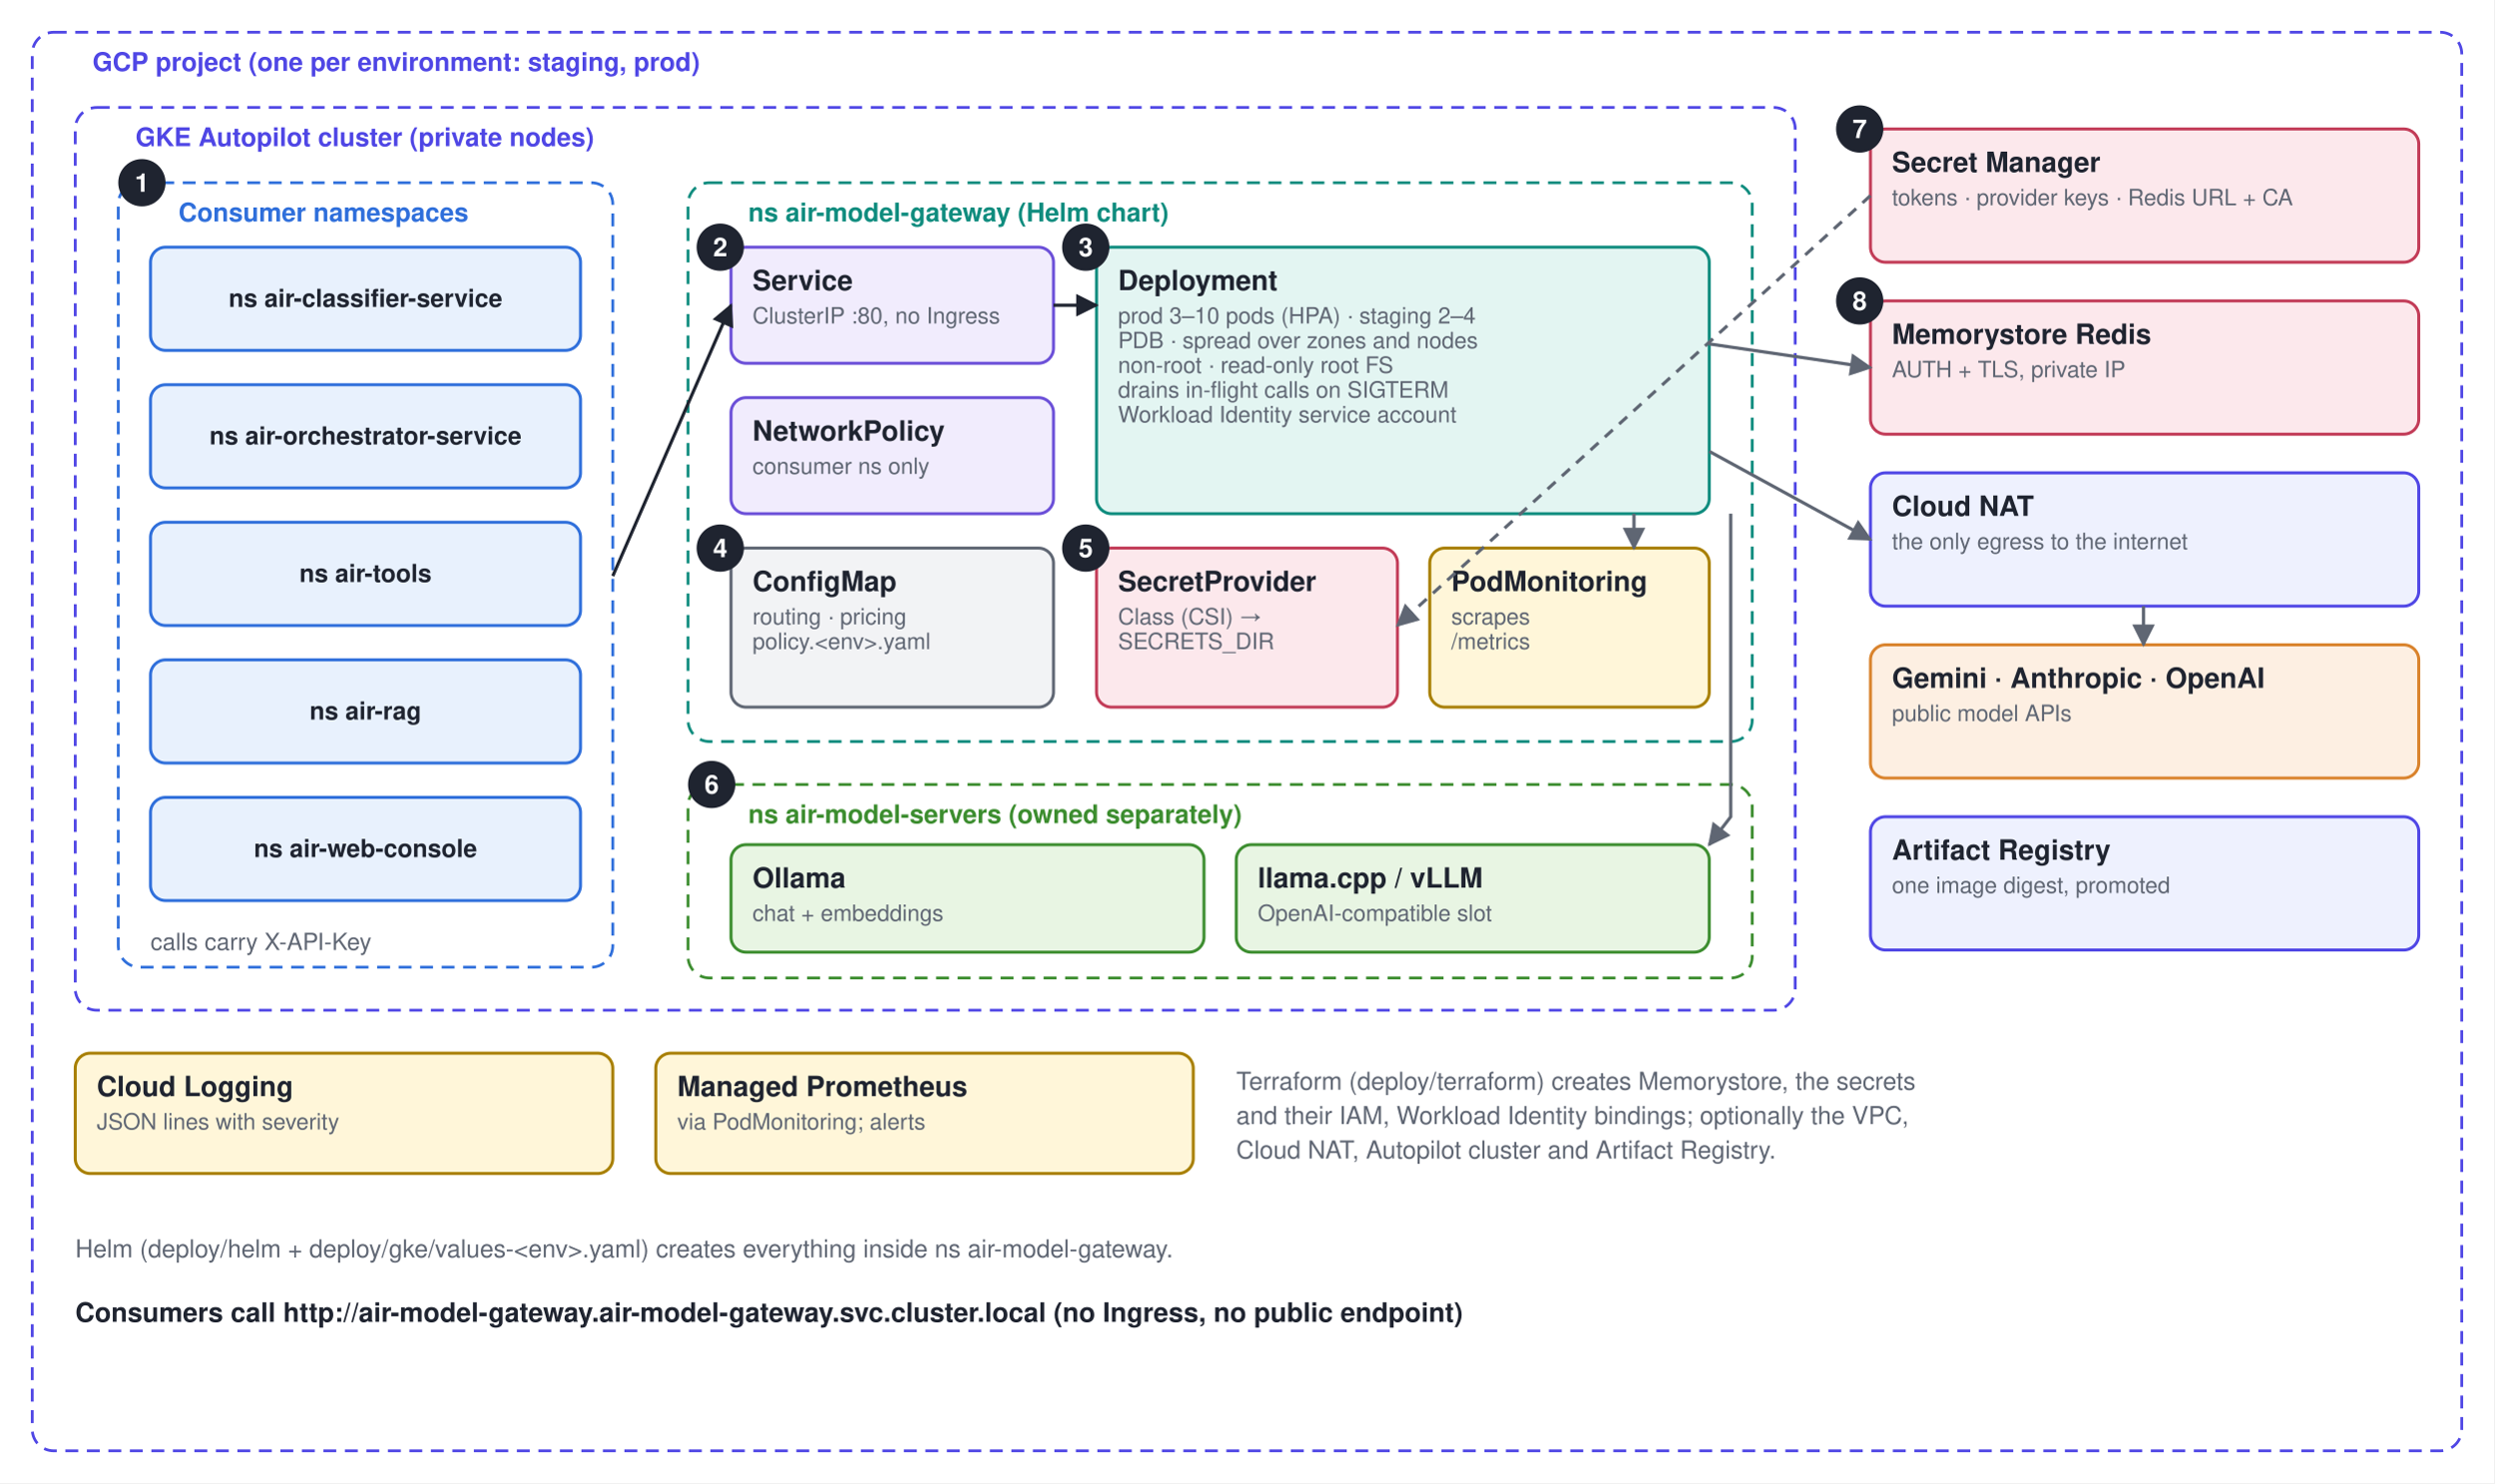
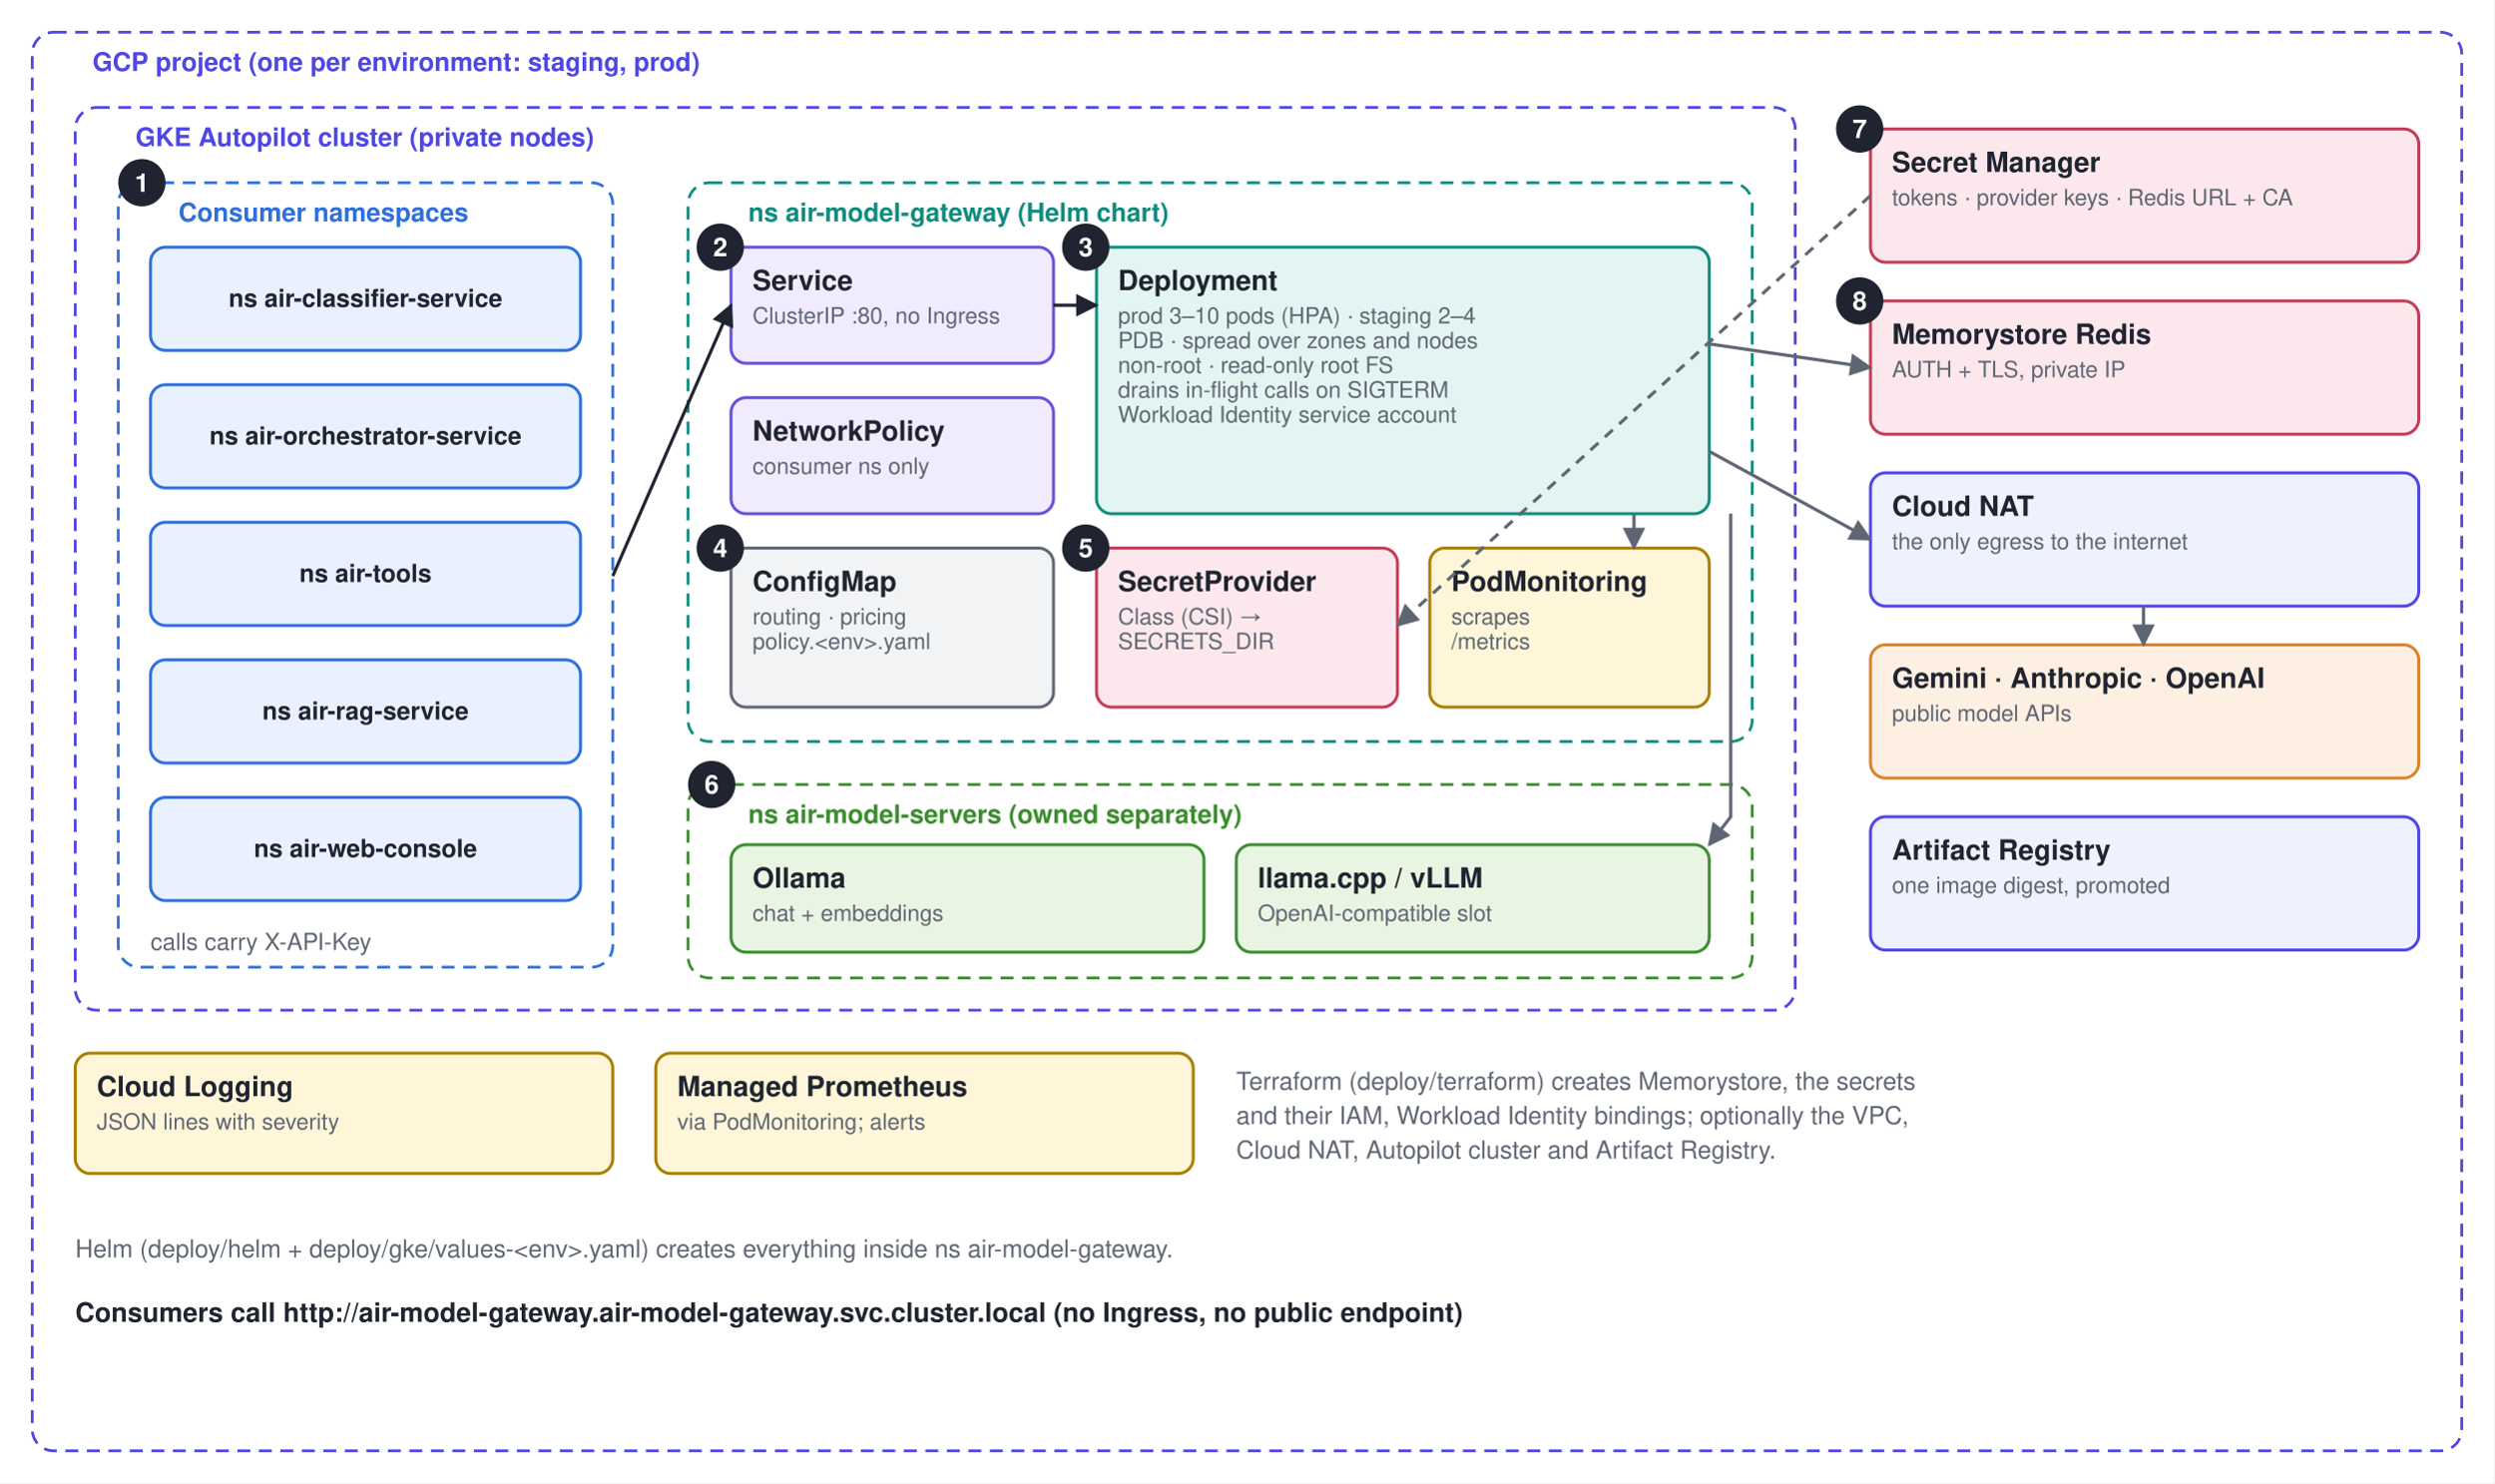
<svg xmlns="http://www.w3.org/2000/svg" viewBox="0 0 1160 690" width="1160" height="690" font-family="'Helvetica Neue', Helvetica, Arial, sans-serif" role="img">
  <defs>
    <marker id="arrow-ink" viewBox="0 0 10 10" refX="9" refY="5" markerWidth="7" markerHeight="7" orient="auto-start-reverse">
      <path d="M0,0 L10,5 L0,10 z" fill="#1F2430" />
    </marker>
    <marker id="arrow-muted" viewBox="0 0 10 10" refX="9" refY="5" markerWidth="7" markerHeight="7" orient="auto-start-reverse">
      <path d="M0,0 L10,5 L0,10 z" fill="#5F6673" />
    </marker>
    <marker id="arrow-error" viewBox="0 0 10 10" refX="9" refY="5" markerWidth="7" markerHeight="7" orient="auto-start-reverse">
      <path d="M0,0 L10,5 L0,10 z" fill="#C62828" />
    </marker>
  </defs>
  <rect width="1160" height="690" fill="#FFFFFF" />
  <rect x="15" y="15" width="1130" height="660" rx="10" fill="none" stroke="#4F46E5" stroke-width="1.3" stroke-dasharray="6 4" />
  <text x="43" y="33" font-size="12" font-weight="bold" fill="#4F46E5" text-anchor="start">GCP project  (one per environment: staging, prod)</text>
  <rect x="35" y="50" width="800" height="420" rx="10" fill="none" stroke="#4F46E5" stroke-width="1.3" stroke-dasharray="6 4" />
  <text x="63" y="68" font-size="12" font-weight="bold" fill="#4F46E5" text-anchor="start">GKE Autopilot cluster  (private nodes)</text>
  <rect x="55" y="85" width="230" height="365" rx="10" fill="none" stroke="#2F6FDB" stroke-width="1.3" stroke-dasharray="6 4" />
  <text x="83" y="103" font-size="12" font-weight="bold" fill="#2F6FDB" text-anchor="start">Consumer namespaces</text>
  <rect x="70" y="115" width="200" height="48" rx="7" fill="#E8F1FD" stroke="#2F6FDB" stroke-width="1.4" />
  <text x="170.0" y="142.75" font-size="11.5" font-weight="bold" fill="#1F2430" text-anchor="middle">ns air-classifier-service</text>
  <rect x="70" y="179" width="200" height="48" rx="7" fill="#E8F1FD" stroke="#2F6FDB" stroke-width="1.4" />
  <text x="170.0" y="206.75" font-size="11.5" font-weight="bold" fill="#1F2430" text-anchor="middle">ns air-orchestrator-service</text>
  <rect x="70" y="243" width="200" height="48" rx="7" fill="#E8F1FD" stroke="#2F6FDB" stroke-width="1.4" />
  <text x="170.0" y="270.75" font-size="11.5" font-weight="bold" fill="#1F2430" text-anchor="middle">ns air-tools</text>
  <rect x="70" y="307" width="200" height="48" rx="7" fill="#E8F1FD" stroke="#2F6FDB" stroke-width="1.4" />
-   <text x="170.0" y="334.75" font-size="11.5" font-weight="bold" fill="#1F2430" text-anchor="middle">ns air-rag</text>
+   <text x="170.0" y="334.75" font-size="11.5" font-weight="bold" fill="#1F2430" text-anchor="middle">ns air-rag-service</text>
  <rect x="70" y="371" width="200" height="48" rx="7" fill="#E8F1FD" stroke="#2F6FDB" stroke-width="1.4" />
  <text x="170.0" y="398.75" font-size="11.5" font-weight="bold" fill="#1F2430" text-anchor="middle">ns air-web-console</text>
  <rect x="320" y="85" width="495" height="260" rx="10" fill="none" stroke="#0F8C7E" stroke-width="1.3" stroke-dasharray="6 4" />
  <text x="348" y="103" font-size="12" font-weight="bold" fill="#0F8C7E" text-anchor="start">ns air-model-gateway  (Helm chart)</text>
  <rect x="340" y="115" width="150" height="54" rx="7" fill="#F1ECFD" stroke="#6B4FD8" stroke-width="1.4" />
  <text x="350" y="135" font-size="13" font-weight="bold" fill="#1F2430" text-anchor="start">Service</text>
  <text x="350" y="150.5" font-size="10.5" font-weight="normal" fill="#5F6673" text-anchor="start">ClusterIP :80, no Ingress</text>
  <rect x="340" y="185" width="150" height="54" rx="7" fill="#F1ECFD" stroke="#6B4FD8" stroke-width="1.4" />
  <text x="350" y="205" font-size="13" font-weight="bold" fill="#1F2430" text-anchor="start">NetworkPolicy</text>
  <text x="350" y="220.5" font-size="10.5" font-weight="normal" fill="#5F6673" text-anchor="start">consumer ns only</text>
  <rect x="510" y="115" width="285" height="124" rx="7" fill="#E3F5F2" stroke="#0F8C7E" stroke-width="1.4" />
  <text x="520" y="135" font-size="13" font-weight="bold" fill="#1F2430" text-anchor="start">Deployment</text>
  <text x="520" y="150.5" font-size="10.5" font-weight="normal" fill="#5F6673" text-anchor="start">prod 3–10 pods (HPA) · staging 2–4</text>
  <text x="520" y="162.0" font-size="10.5" font-weight="normal" fill="#5F6673" text-anchor="start">PDB · spread over zones and nodes</text>
  <text x="520" y="173.5" font-size="10.5" font-weight="normal" fill="#5F6673" text-anchor="start">non-root · read-only root FS</text>
  <text x="520" y="185.0" font-size="10.5" font-weight="normal" fill="#5F6673" text-anchor="start">drains in-flight calls on SIGTERM</text>
  <text x="520" y="196.5" font-size="10.5" font-weight="normal" fill="#5F6673" text-anchor="start">Workload Identity service account</text>
  <rect x="340" y="255" width="150" height="74" rx="7" fill="#F2F3F5" stroke="#5F6673" stroke-width="1.4" />
  <text x="350" y="275" font-size="13" font-weight="bold" fill="#1F2430" text-anchor="start">ConfigMap</text>
  <text x="350" y="290.5" font-size="10.5" font-weight="normal" fill="#5F6673" text-anchor="start">routing · pricing</text>
  <text x="350" y="302.0" font-size="10.5" font-weight="normal" fill="#5F6673" text-anchor="start">policy.&lt;env&gt;.yaml</text>
  <rect x="510" y="255" width="140" height="74" rx="7" fill="#FCE8EC" stroke="#C23B57" stroke-width="1.4" />
  <text x="520" y="275" font-size="13" font-weight="bold" fill="#1F2430" text-anchor="start">SecretProvider</text>
  <text x="520" y="290.5" font-size="10.5" font-weight="normal" fill="#5F6673" text-anchor="start">Class (CSI) →</text>
  <text x="520" y="302.0" font-size="10.5" font-weight="normal" fill="#5F6673" text-anchor="start">SECRETS_DIR</text>
  <rect x="665" y="255" width="130" height="74" rx="7" fill="#FFF6D9" stroke="#A87F00" stroke-width="1.4" />
  <text x="675" y="275" font-size="13" font-weight="bold" fill="#1F2430" text-anchor="start">PodMonitoring</text>
  <text x="675" y="290.5" font-size="10.5" font-weight="normal" fill="#5F6673" text-anchor="start">scrapes</text>
  <text x="675" y="302.0" font-size="10.5" font-weight="normal" fill="#5F6673" text-anchor="start">/metrics</text>
  <polyline points="285,268 340,142" fill="none" stroke="#1F2430" stroke-width="1.5" marker-end="url(#arrow-ink)" />
  <text x="70" y="442" font-size="11" font-weight="normal" fill="#5F6673" text-anchor="start">calls carry X-API-Key</text>
  <polyline points="490,142 510,142" fill="none" stroke="#1F2430" stroke-width="1.5" marker-end="url(#arrow-ink)" />
  <rect x="320" y="365" width="495" height="90" rx="10" fill="none" stroke="#3C8D2F" stroke-width="1.3" stroke-dasharray="6 4" />
  <text x="348" y="383" font-size="12" font-weight="bold" fill="#3C8D2F" text-anchor="start">ns air-model-servers  (owned separately)</text>
  <rect x="340" y="393" width="220" height="50" rx="7" fill="#E8F5E3" stroke="#3C8D2F" stroke-width="1.4" />
  <text x="350" y="413" font-size="13" font-weight="bold" fill="#1F2430" text-anchor="start">Ollama</text>
  <text x="350" y="428.5" font-size="10.5" font-weight="normal" fill="#5F6673" text-anchor="start">chat + embeddings</text>
  <rect x="575" y="393" width="220" height="50" rx="7" fill="#E8F5E3" stroke="#3C8D2F" stroke-width="1.4" />
  <text x="585" y="413" font-size="13" font-weight="bold" fill="#1F2430" text-anchor="start">llama.cpp / vLLM</text>
  <text x="585" y="428.5" font-size="10.5" font-weight="normal" fill="#5F6673" text-anchor="start">OpenAI-compatible slot</text>
  <polyline points="760,239 760,255" fill="none" stroke="#5F6673" stroke-width="1.5" marker-end="url(#arrow-muted)" />
  <polyline points="805,239 805,380 795,393" fill="none" stroke="#5F6673" stroke-width="1.5" marker-end="url(#arrow-muted)" />
  <rect x="870" y="60" width="255" height="62" rx="7" fill="#FCE8EC" stroke="#C23B57" stroke-width="1.4" />
  <text x="880" y="80" font-size="13" font-weight="bold" fill="#1F2430" text-anchor="start">Secret Manager</text>
  <text x="880" y="95.5" font-size="10.5" font-weight="normal" fill="#5F6673" text-anchor="start">tokens · provider keys · Redis URL + CA</text>
  <rect x="870" y="140" width="255" height="62" rx="7" fill="#FCE8EC" stroke="#C23B57" stroke-width="1.4" />
  <text x="880" y="160" font-size="13" font-weight="bold" fill="#1F2430" text-anchor="start">Memorystore Redis</text>
  <text x="880" y="175.5" font-size="10.5" font-weight="normal" fill="#5F6673" text-anchor="start">AUTH + TLS, private IP</text>
  <rect x="870" y="220" width="255" height="62" rx="7" fill="#EEF1FE" stroke="#4F46E5" stroke-width="1.4" />
  <text x="880" y="240" font-size="13" font-weight="bold" fill="#1F2430" text-anchor="start">Cloud NAT</text>
  <text x="880" y="255.5" font-size="10.5" font-weight="normal" fill="#5F6673" text-anchor="start">the only egress to the internet</text>
  <rect x="870" y="300" width="255" height="62" rx="7" fill="#FDEFE2" stroke="#D9822B" stroke-width="1.4" />
  <text x="880" y="320" font-size="13" font-weight="bold" fill="#1F2430" text-anchor="start">Gemini · Anthropic · OpenAI</text>
  <text x="880" y="335.5" font-size="10.5" font-weight="normal" fill="#5F6673" text-anchor="start">public model APIs</text>
  <rect x="870" y="380" width="255" height="62" rx="7" fill="#EEF1FE" stroke="#4F46E5" stroke-width="1.4" />
  <text x="880" y="400" font-size="13" font-weight="bold" fill="#1F2430" text-anchor="start">Artifact Registry</text>
  <text x="880" y="415.5" font-size="10.5" font-weight="normal" fill="#5F6673" text-anchor="start">one image digest, promoted</text>
  <polyline points="870,91 650,291" fill="none" stroke="#5F6673" stroke-width="1.5" stroke-dasharray="5 4" marker-end="url(#arrow-muted)" />
  <polyline points="795,160 870,171" fill="none" stroke="#5F6673" stroke-width="1.5" marker-end="url(#arrow-muted)" />
  <polyline points="795,210 870,251" fill="none" stroke="#5F6673" stroke-width="1.5" marker-end="url(#arrow-muted)" />
  <polyline points="997,282 997,300" fill="none" stroke="#5F6673" stroke-width="1.5" marker-end="url(#arrow-muted)" />
  <rect x="35" y="490" width="250" height="56" rx="7" fill="#FFF6D9" stroke="#A87F00" stroke-width="1.4" />
  <text x="45" y="510" font-size="13" font-weight="bold" fill="#1F2430" text-anchor="start">Cloud Logging</text>
  <text x="45" y="525.5" font-size="10.5" font-weight="normal" fill="#5F6673" text-anchor="start">JSON lines with severity</text>
  <rect x="305" y="490" width="250" height="56" rx="7" fill="#FFF6D9" stroke="#A87F00" stroke-width="1.4" />
  <text x="315" y="510" font-size="13" font-weight="bold" fill="#1F2430" text-anchor="start">Managed Prometheus</text>
  <text x="315" y="525.5" font-size="10.5" font-weight="normal" fill="#5F6673" text-anchor="start">via PodMonitoring; alerts</text>
  <text x="575" y="507" font-size="11.5" font-weight="normal" fill="#5F6673" text-anchor="start">Terraform (deploy/terraform) creates Memorystore, the secrets</text>
  <text x="575" y="523" font-size="11.5" font-weight="normal" fill="#5F6673" text-anchor="start">and their IAM, Workload Identity bindings; optionally the VPC,</text>
  <text x="575" y="539" font-size="11.5" font-weight="normal" fill="#5F6673" text-anchor="start">Cloud NAT, Autopilot cluster and Artifact Registry.</text>
  <text x="35" y="585" font-size="11.5" font-weight="normal" fill="#5F6673" text-anchor="start">Helm (deploy/helm + deploy/gke/values-&lt;env&gt;.yaml) creates everything inside ns air-model-gateway.</text>
  <text x="35" y="615" font-size="12.5" font-weight="bold" fill="#1F2430" text-anchor="start">Consumers call http://air-model-gateway.air-model-gateway.svc.cluster.local  (no Ingress, no public endpoint)</text>
  <circle cx="66" cy="85" r="11" fill="#1F2430" />
  <text x="66" y="89.2" font-size="12" font-weight="bold" fill="#FFFFFF" text-anchor="middle">1</text>
  <circle cx="335" cy="115" r="11" fill="#1F2430" />
  <text x="335" y="119.2" font-size="12" font-weight="bold" fill="#FFFFFF" text-anchor="middle">2</text>
  <circle cx="505" cy="115" r="11" fill="#1F2430" />
  <text x="505" y="119.2" font-size="12" font-weight="bold" fill="#FFFFFF" text-anchor="middle">3</text>
  <circle cx="335" cy="255" r="11" fill="#1F2430" />
  <text x="335" y="259.2" font-size="12" font-weight="bold" fill="#FFFFFF" text-anchor="middle">4</text>
  <circle cx="505" cy="255" r="11" fill="#1F2430" />
  <text x="505" y="259.2" font-size="12" font-weight="bold" fill="#FFFFFF" text-anchor="middle">5</text>
  <circle cx="331" cy="365" r="11" fill="#1F2430" />
  <text x="331" y="369.2" font-size="12" font-weight="bold" fill="#FFFFFF" text-anchor="middle">6</text>
  <circle cx="865" cy="60" r="11" fill="#1F2430" />
  <text x="865" y="64.2" font-size="12" font-weight="bold" fill="#FFFFFF" text-anchor="middle">7</text>
  <circle cx="865" cy="140" r="11" fill="#1F2430" />
  <text x="865" y="144.2" font-size="12" font-weight="bold" fill="#FFFFFF" text-anchor="middle">8</text>
</svg>
